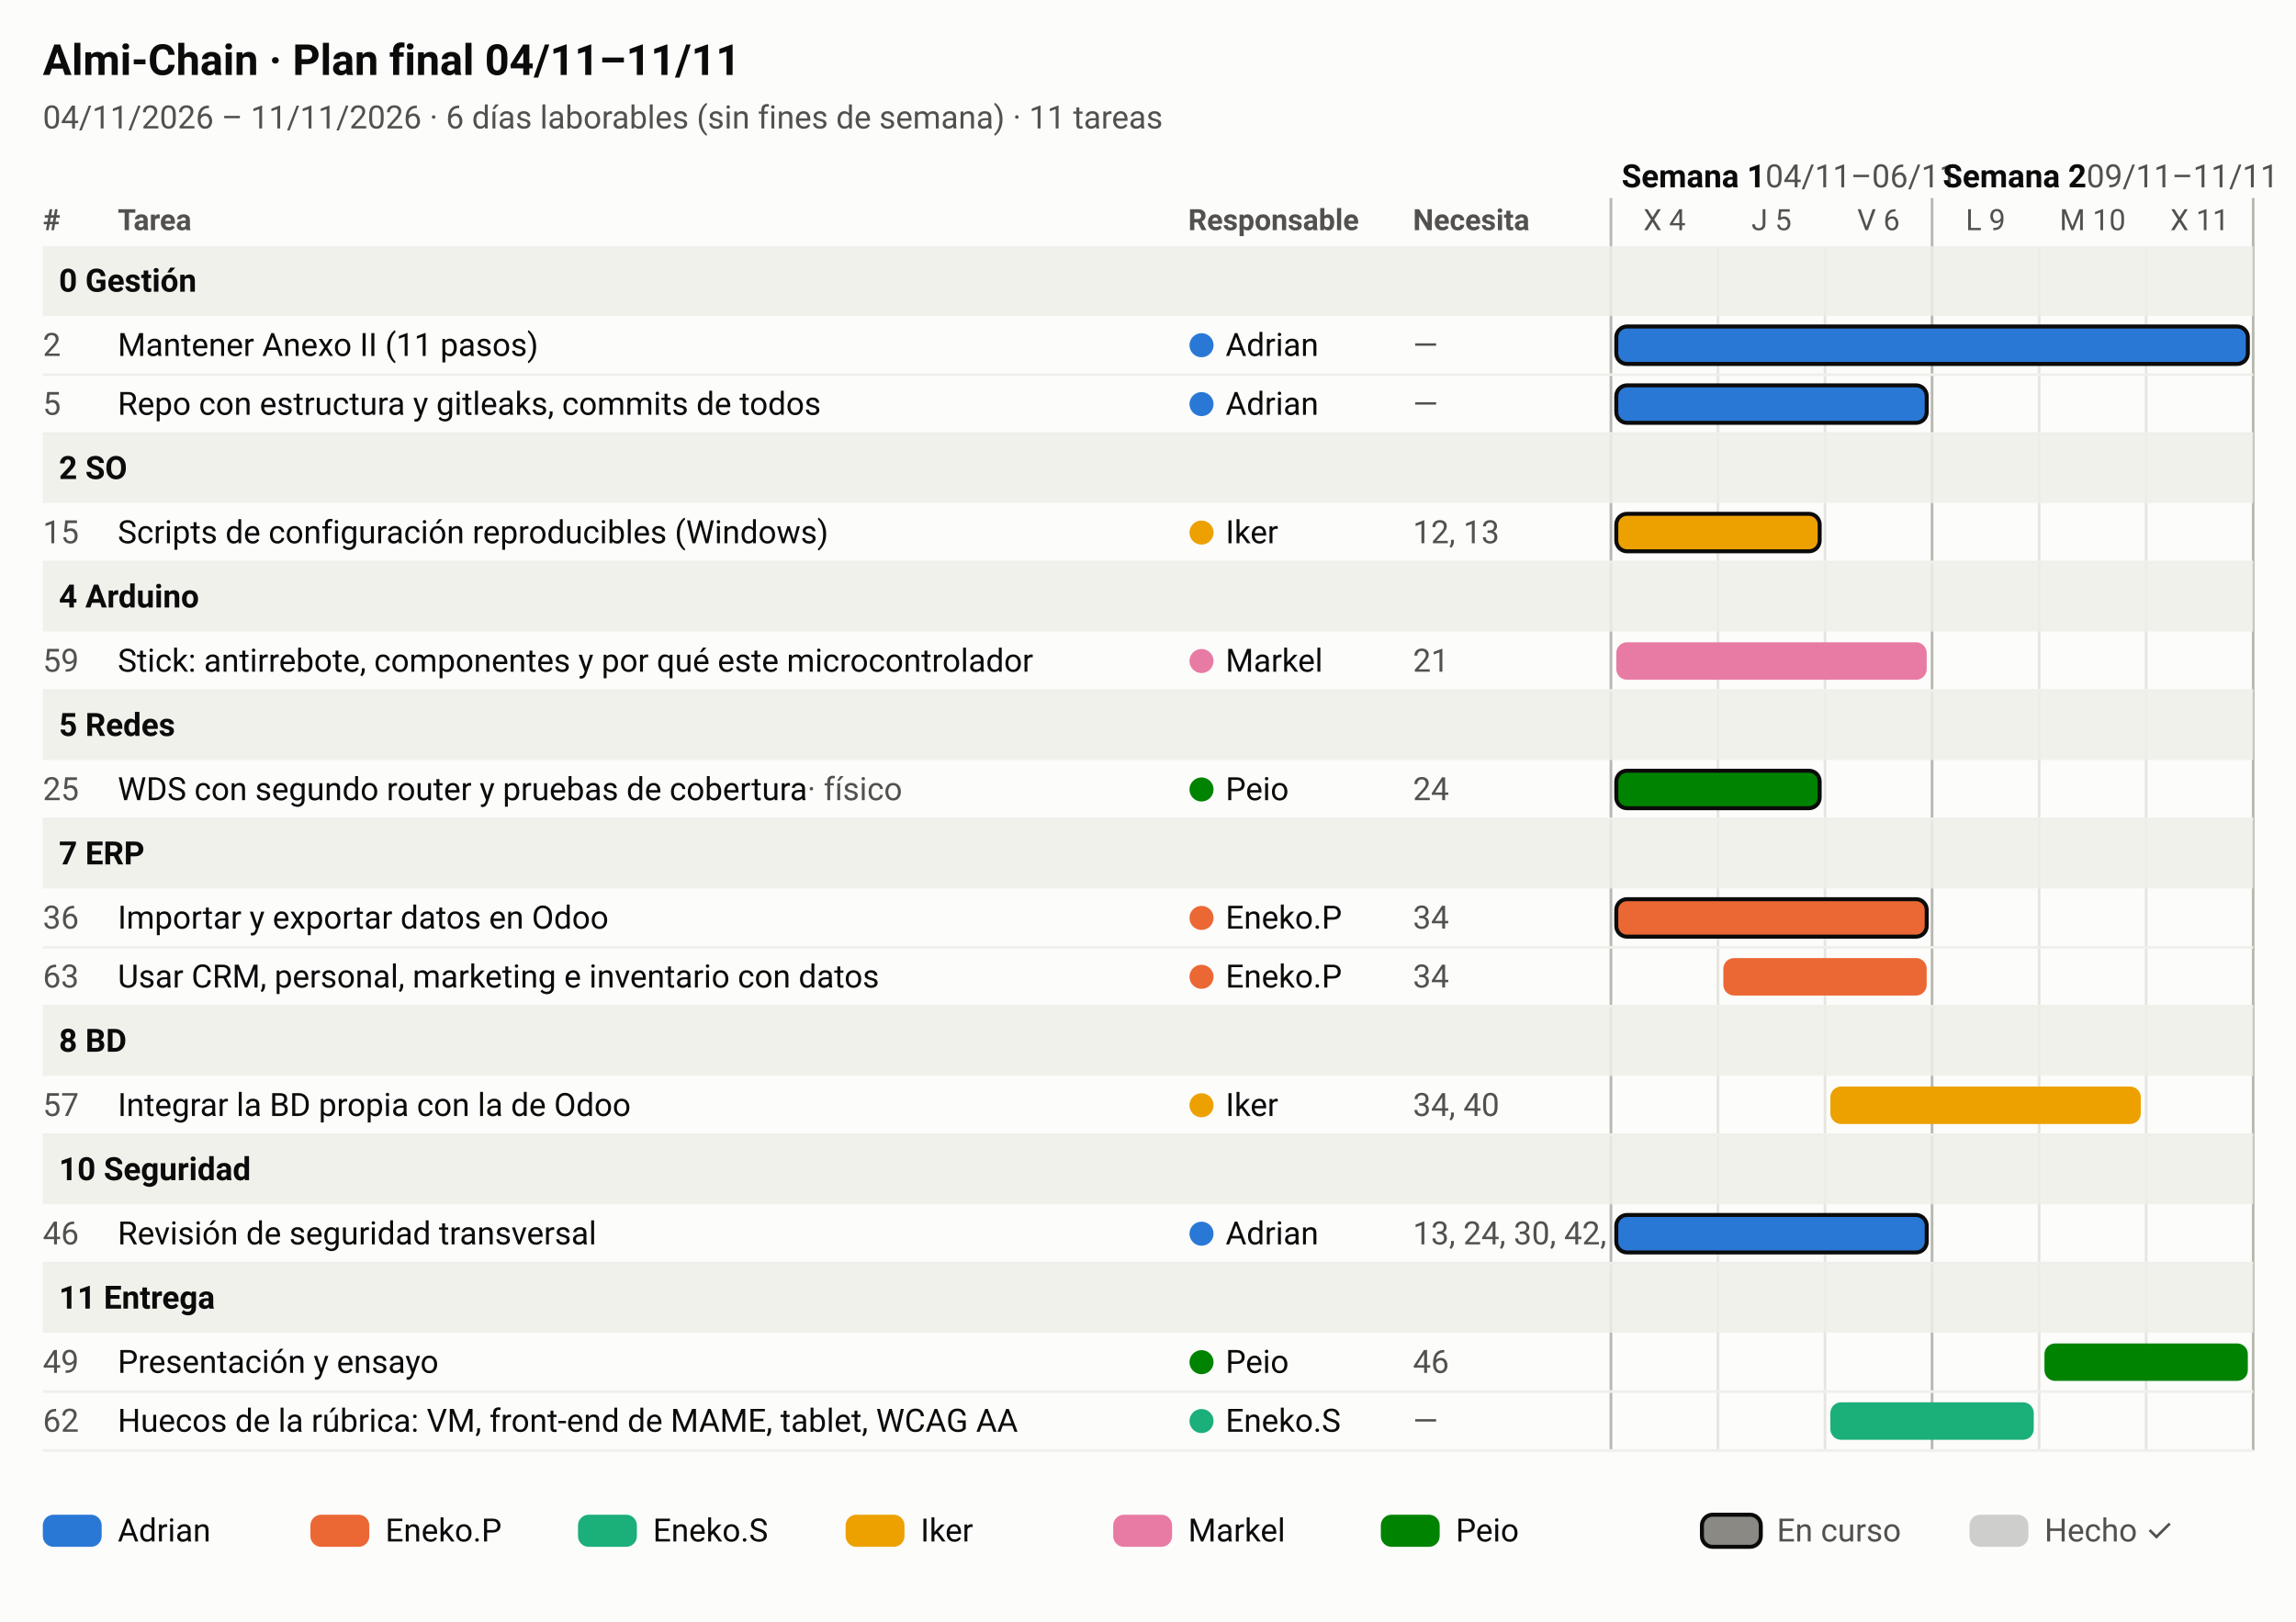
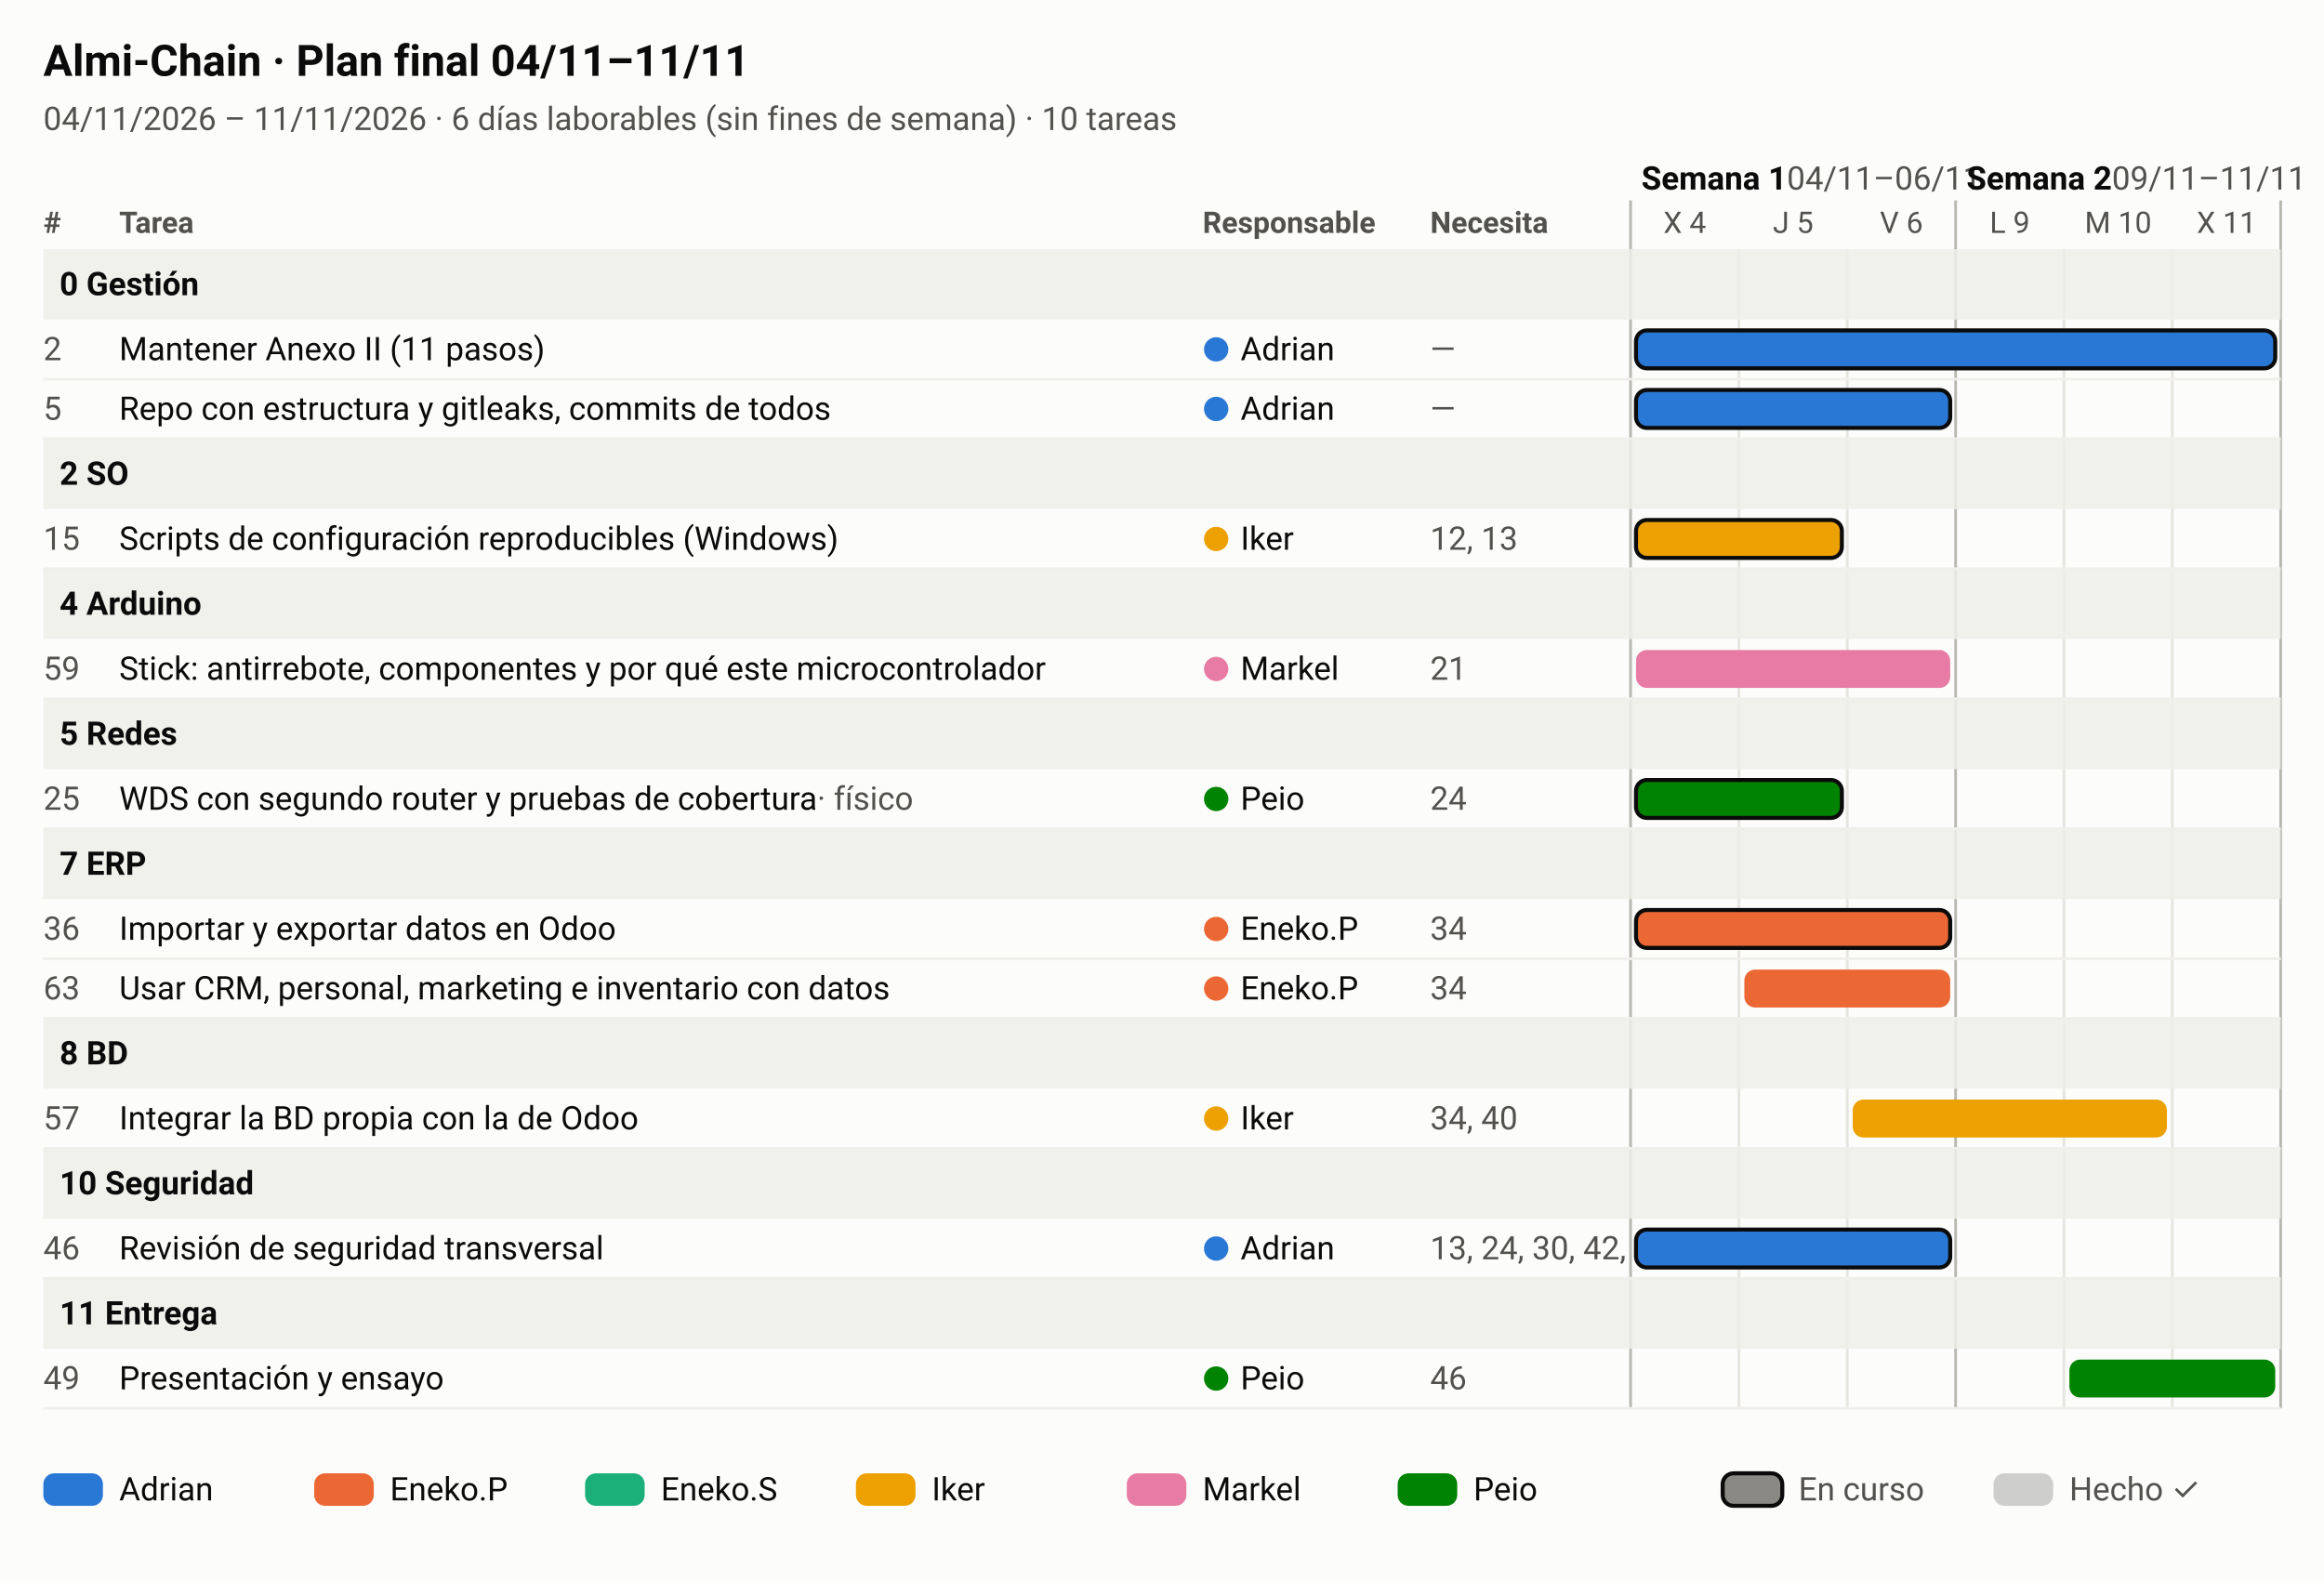
- <svg xmlns="http://www.w3.org/2000/svg" width="858" height="606" viewBox="0 0 858 606" font-family="system-ui, -apple-system, Segoe UI, Roboto, sans-serif" font-size="12">
+ <svg xmlns="http://www.w3.org/2000/svg" width="858" height="584" viewBox="0 0 858 584" font-family="system-ui, -apple-system, Segoe UI, Roboto, sans-serif" font-size="12">
  <style>.t{fill:#0b0b0b}.s{fill:#52514e}.m{fill:#8a8984}.b{font-weight:600}</style>
-   <rect width="858" height="606" fill="#fcfcfb" />
+   <rect width="858" height="584" fill="#fcfcfb" />
  <text x="16" y="28" class="t b" font-size="16">Almi-Chain · Plan final 04/11–11/11</text>
-   <text x="16" y="48" class="s">04/11/2026 – 11/11/2026 · 6 días laborables (sin fines de semana) · 11 tareas</text>
+   <text x="16" y="48" class="s">04/11/2026 – 11/11/2026 · 6 días laborables (sin fines de semana) · 10 tareas</text>
  <text x="606" y="70" class="t b">Semana 1<tspan class="s" font-weight="400"> 04/11–06/11</tspan>
  </text>
  <text x="726" y="70" class="t b">Semana 2<tspan class="s" font-weight="400"> 09/11–11/11</tspan>
  </text>
  <text x="622.0" y="86" text-anchor="middle" class="s" font-size="11">X 4</text>
  <text x="662.0" y="86" text-anchor="middle" class="s" font-size="11">J 5</text>
  <text x="702.0" y="86" text-anchor="middle" class="s" font-size="11">V 6</text>
  <text x="742.0" y="86" text-anchor="middle" class="s" font-size="11">L 9</text>
  <text x="782.0" y="86" text-anchor="middle" class="s" font-size="11">M 10</text>
  <text x="822.0" y="86" text-anchor="middle" class="s" font-size="11">X 11</text>
  <text x="16" y="86" class="s b" font-size="11">#</text>
  <text x="44" y="86" class="s b" font-size="11">Tarea</text>
  <text x="444" y="86" class="s b" font-size="11">Responsable</text>
  <text x="528" y="86" class="s b" font-size="11">Necesita</text>
-   <line x1="602" y1="74" x2="602" y2="542" stroke="#b8b7b0" stroke-width="1" />
-   <line x1="642" y1="92" x2="642" y2="542" stroke="#e6e5e0" stroke-width="1" />
-   <line x1="682" y1="92" x2="682" y2="542" stroke="#e6e5e0" stroke-width="1" />
-   <line x1="722" y1="74" x2="722" y2="542" stroke="#b8b7b0" stroke-width="1" />
-   <line x1="762" y1="92" x2="762" y2="542" stroke="#e6e5e0" stroke-width="1" />
-   <line x1="802" y1="92" x2="802" y2="542" stroke="#e6e5e0" stroke-width="1" />
-   <line x1="842" y1="74" x2="842" y2="542" stroke="#b8b7b0" stroke-width="1" />
+   <line x1="602" y1="74" x2="602" y2="520" stroke="#b8b7b0" stroke-width="1" />
+   <line x1="642" y1="92" x2="642" y2="520" stroke="#e6e5e0" stroke-width="1" />
+   <line x1="682" y1="92" x2="682" y2="520" stroke="#e6e5e0" stroke-width="1" />
+   <line x1="722" y1="74" x2="722" y2="520" stroke="#b8b7b0" stroke-width="1" />
+   <line x1="762" y1="92" x2="762" y2="520" stroke="#e6e5e0" stroke-width="1" />
+   <line x1="802" y1="92" x2="802" y2="520" stroke="#e6e5e0" stroke-width="1" />
+   <line x1="842" y1="74" x2="842" y2="520" stroke="#b8b7b0" stroke-width="1" />
  <rect x="16" y="92" width="826" height="26" fill="#efeeea" fill-opacity="0.85" />
  <text x="22" y="109" class="t b">0 Gestión</text>
  <line x1="16" y1="140" x2="842" y2="140" stroke="#f0efeb" />
  <text x="16" y="133.0" class="s">2</text>
  <text x="44" y="133.0" class="t">Mantener Anexo II (11 pasos)</text>
  <circle cx="449" cy="129.0" r="4.5" fill="#2a78d6" />
  <text x="458" y="133.0" class="t">Adrian</text>
  <text x="528" y="133.0" class="s">—</text>
  <rect x="604" y="122" width="236" height="14" rx="4" fill="#2a78d6" stroke="#0b0b0b" stroke-width="1.5" />
  <line x1="16" y1="162" x2="842" y2="162" stroke="#f0efeb" />
  <text x="16" y="155.0" class="s">5</text>
  <text x="44" y="155.0" class="t">Repo con estructura y gitleaks, commits de todos</text>
  <circle cx="449" cy="151.0" r="4.5" fill="#2a78d6" />
  <text x="458" y="155.0" class="t">Adrian</text>
  <text x="528" y="155.0" class="s">—</text>
  <rect x="604" y="144" width="116" height="14" rx="4" fill="#2a78d6" stroke="#0b0b0b" stroke-width="1.5" />
  <rect x="16" y="162" width="826" height="26" fill="#efeeea" fill-opacity="0.85" />
  <text x="22" y="179" class="t b">2 SO</text>
  <line x1="16" y1="210" x2="842" y2="210" stroke="#f0efeb" />
  <text x="16" y="203.0" class="s">15</text>
  <text x="44" y="203.0" class="t">Scripts de configuración reproducibles (Windows)</text>
  <circle cx="449" cy="199.0" r="4.5" fill="#eda100" />
  <text x="458" y="203.0" class="t">Iker</text>
  <text x="528" y="203.0" class="s">12, 13</text>
  <rect x="604" y="192" width="76" height="14" rx="4" fill="#eda100" stroke="#0b0b0b" stroke-width="1.5" />
  <rect x="16" y="210" width="826" height="26" fill="#efeeea" fill-opacity="0.85" />
  <text x="22" y="227" class="t b">4 Arduino</text>
  <line x1="16" y1="258" x2="842" y2="258" stroke="#f0efeb" />
  <text x="16" y="251.0" class="s">59</text>
  <text x="44" y="251.0" class="t">Stick: antirrebote, componentes y por qué este microcontrolador</text>
  <circle cx="449" cy="247.0" r="4.5" fill="#e87ba4" />
  <text x="458" y="251.0" class="t">Markel</text>
  <text x="528" y="251.0" class="s">21</text>
  <rect x="604" y="240" width="116" height="14" rx="4" fill="#e87ba4" />
  <rect x="16" y="258" width="826" height="26" fill="#efeeea" fill-opacity="0.85" />
  <text x="22" y="275" class="t b">5 Redes</text>
  <line x1="16" y1="306" x2="842" y2="306" stroke="#f0efeb" />
  <text x="16" y="299.0" class="s">25</text>
  <text x="44" y="299.0" class="t">WDS con segundo router y pruebas de cobertura<tspan class="s"> · físico</tspan>
  </text>
  <circle cx="449" cy="295.0" r="4.5" fill="#008300" />
  <text x="458" y="299.0" class="t">Peio</text>
  <text x="528" y="299.0" class="s">24</text>
  <rect x="604" y="288" width="76" height="14" rx="4" fill="#008300" stroke="#0b0b0b" stroke-width="1.5" />
  <rect x="16" y="306" width="826" height="26" fill="#efeeea" fill-opacity="0.85" />
  <text x="22" y="323" class="t b">7 ERP</text>
  <line x1="16" y1="354" x2="842" y2="354" stroke="#f0efeb" />
  <text x="16" y="347.0" class="s">36</text>
  <text x="44" y="347.0" class="t">Importar y exportar datos en Odoo</text>
  <circle cx="449" cy="343.0" r="4.5" fill="#eb6834" />
  <text x="458" y="347.0" class="t">Eneko.P</text>
  <text x="528" y="347.0" class="s">34</text>
  <rect x="604" y="336" width="116" height="14" rx="4" fill="#eb6834" stroke="#0b0b0b" stroke-width="1.5" />
  <line x1="16" y1="376" x2="842" y2="376" stroke="#f0efeb" />
  <text x="16" y="369.0" class="s">63</text>
  <text x="44" y="369.0" class="t">Usar CRM, personal, marketing e inventario con datos</text>
  <circle cx="449" cy="365.0" r="4.5" fill="#eb6834" />
  <text x="458" y="369.0" class="t">Eneko.P</text>
  <text x="528" y="369.0" class="s">34</text>
  <rect x="644" y="358" width="76" height="14" rx="4" fill="#eb6834" />
  <rect x="16" y="376" width="826" height="26" fill="#efeeea" fill-opacity="0.85" />
  <text x="22" y="393" class="t b">8 BD</text>
  <line x1="16" y1="424" x2="842" y2="424" stroke="#f0efeb" />
  <text x="16" y="417.0" class="s">57</text>
  <text x="44" y="417.0" class="t">Integrar la BD propia con la de Odoo</text>
  <circle cx="449" cy="413.0" r="4.5" fill="#eda100" />
  <text x="458" y="417.0" class="t">Iker</text>
  <text x="528" y="417.0" class="s">34, 40</text>
  <rect x="684" y="406" width="116" height="14" rx="4" fill="#eda100" />
  <rect x="16" y="424" width="826" height="26" fill="#efeeea" fill-opacity="0.85" />
  <text x="22" y="441" class="t b">10 Seguridad</text>
  <line x1="16" y1="472" x2="842" y2="472" stroke="#f0efeb" />
  <text x="16" y="465.0" class="s">46</text>
  <text x="44" y="465.0" class="t">Revisión de seguridad transversal</text>
  <circle cx="449" cy="461.0" r="4.5" fill="#2a78d6" />
  <text x="458" y="465.0" class="t">Adrian</text>
  <text x="528" y="465.0" class="s">13, 24, 30, 42, 52</text>
  <rect x="604" y="454" width="116" height="14" rx="4" fill="#2a78d6" stroke="#0b0b0b" stroke-width="1.5" />
  <rect x="16" y="472" width="826" height="26" fill="#efeeea" fill-opacity="0.85" />
  <text x="22" y="489" class="t b">11 Entrega</text>
  <line x1="16" y1="520" x2="842" y2="520" stroke="#f0efeb" />
  <text x="16" y="513.0" class="s">49</text>
  <text x="44" y="513.0" class="t">Presentación y ensayo</text>
  <circle cx="449" cy="509.0" r="4.5" fill="#008300" />
  <text x="458" y="513.0" class="t">Peio</text>
  <text x="528" y="513.0" class="s">46</text>
  <rect x="764" y="502" width="76" height="14" rx="4" fill="#008300" />
-   <line x1="16" y1="542" x2="842" y2="542" stroke="#f0efeb" />
-   <text x="16" y="535.0" class="s">62</text>
-   <text x="44" y="535.0" class="t">Huecos de la rúbrica: VM, front-end de MAME, tablet, WCAG AA</text>
-   <circle cx="449" cy="531.0" r="4.5" fill="#1baf7a" />
-   <text x="458" y="535.0" class="t">Eneko.S</text>
-   <text x="528" y="535.0" class="s">—</text>
-   <rect x="684" y="524" width="76" height="14" rx="4" fill="#1baf7a" />
-   <rect x="16" y="566" width="22" height="12" rx="4" fill="#2a78d6" />
-   <text x="44" y="576" class="t">Adrian</text>
-   <rect x="116" y="566" width="22" height="12" rx="4" fill="#eb6834" />
-   <text x="144" y="576" class="t">Eneko.P</text>
-   <rect x="216" y="566" width="22" height="12" rx="4" fill="#1baf7a" />
-   <text x="244" y="576" class="t">Eneko.S</text>
-   <rect x="316" y="566" width="22" height="12" rx="4" fill="#eda100" />
-   <text x="344" y="576" class="t">Iker</text>
-   <rect x="416" y="566" width="22" height="12" rx="4" fill="#e87ba4" />
-   <text x="444" y="576" class="t">Markel</text>
-   <rect x="516" y="566" width="22" height="12" rx="4" fill="#008300" />
-   <text x="544" y="576" class="t">Peio</text>
-   <rect x="636" y="566" width="22" height="12" rx="4" fill="#8a8984" stroke="#0b0b0b" stroke-width="1.5" />
-   <text x="664" y="576" class="s">En curso</text>
-   <rect x="736" y="566" width="22" height="12" rx="4" fill="#8a8984" fill-opacity="0.4" />
-   <text x="764" y="576" class="s">Hecho ✓</text>
+   <rect x="16" y="544" width="22" height="12" rx="4" fill="#2a78d6" />
+   <text x="44" y="554" class="t">Adrian</text>
+   <rect x="116" y="544" width="22" height="12" rx="4" fill="#eb6834" />
+   <text x="144" y="554" class="t">Eneko.P</text>
+   <rect x="216" y="544" width="22" height="12" rx="4" fill="#1baf7a" />
+   <text x="244" y="554" class="t">Eneko.S</text>
+   <rect x="316" y="544" width="22" height="12" rx="4" fill="#eda100" />
+   <text x="344" y="554" class="t">Iker</text>
+   <rect x="416" y="544" width="22" height="12" rx="4" fill="#e87ba4" />
+   <text x="444" y="554" class="t">Markel</text>
+   <rect x="516" y="544" width="22" height="12" rx="4" fill="#008300" />
+   <text x="544" y="554" class="t">Peio</text>
+   <rect x="636" y="544" width="22" height="12" rx="4" fill="#8a8984" stroke="#0b0b0b" stroke-width="1.5" />
+   <text x="664" y="554" class="s">En curso</text>
+   <rect x="736" y="544" width="22" height="12" rx="4" fill="#8a8984" fill-opacity="0.4" />
+   <text x="764" y="554" class="s">Hecho ✓</text>
</svg>
